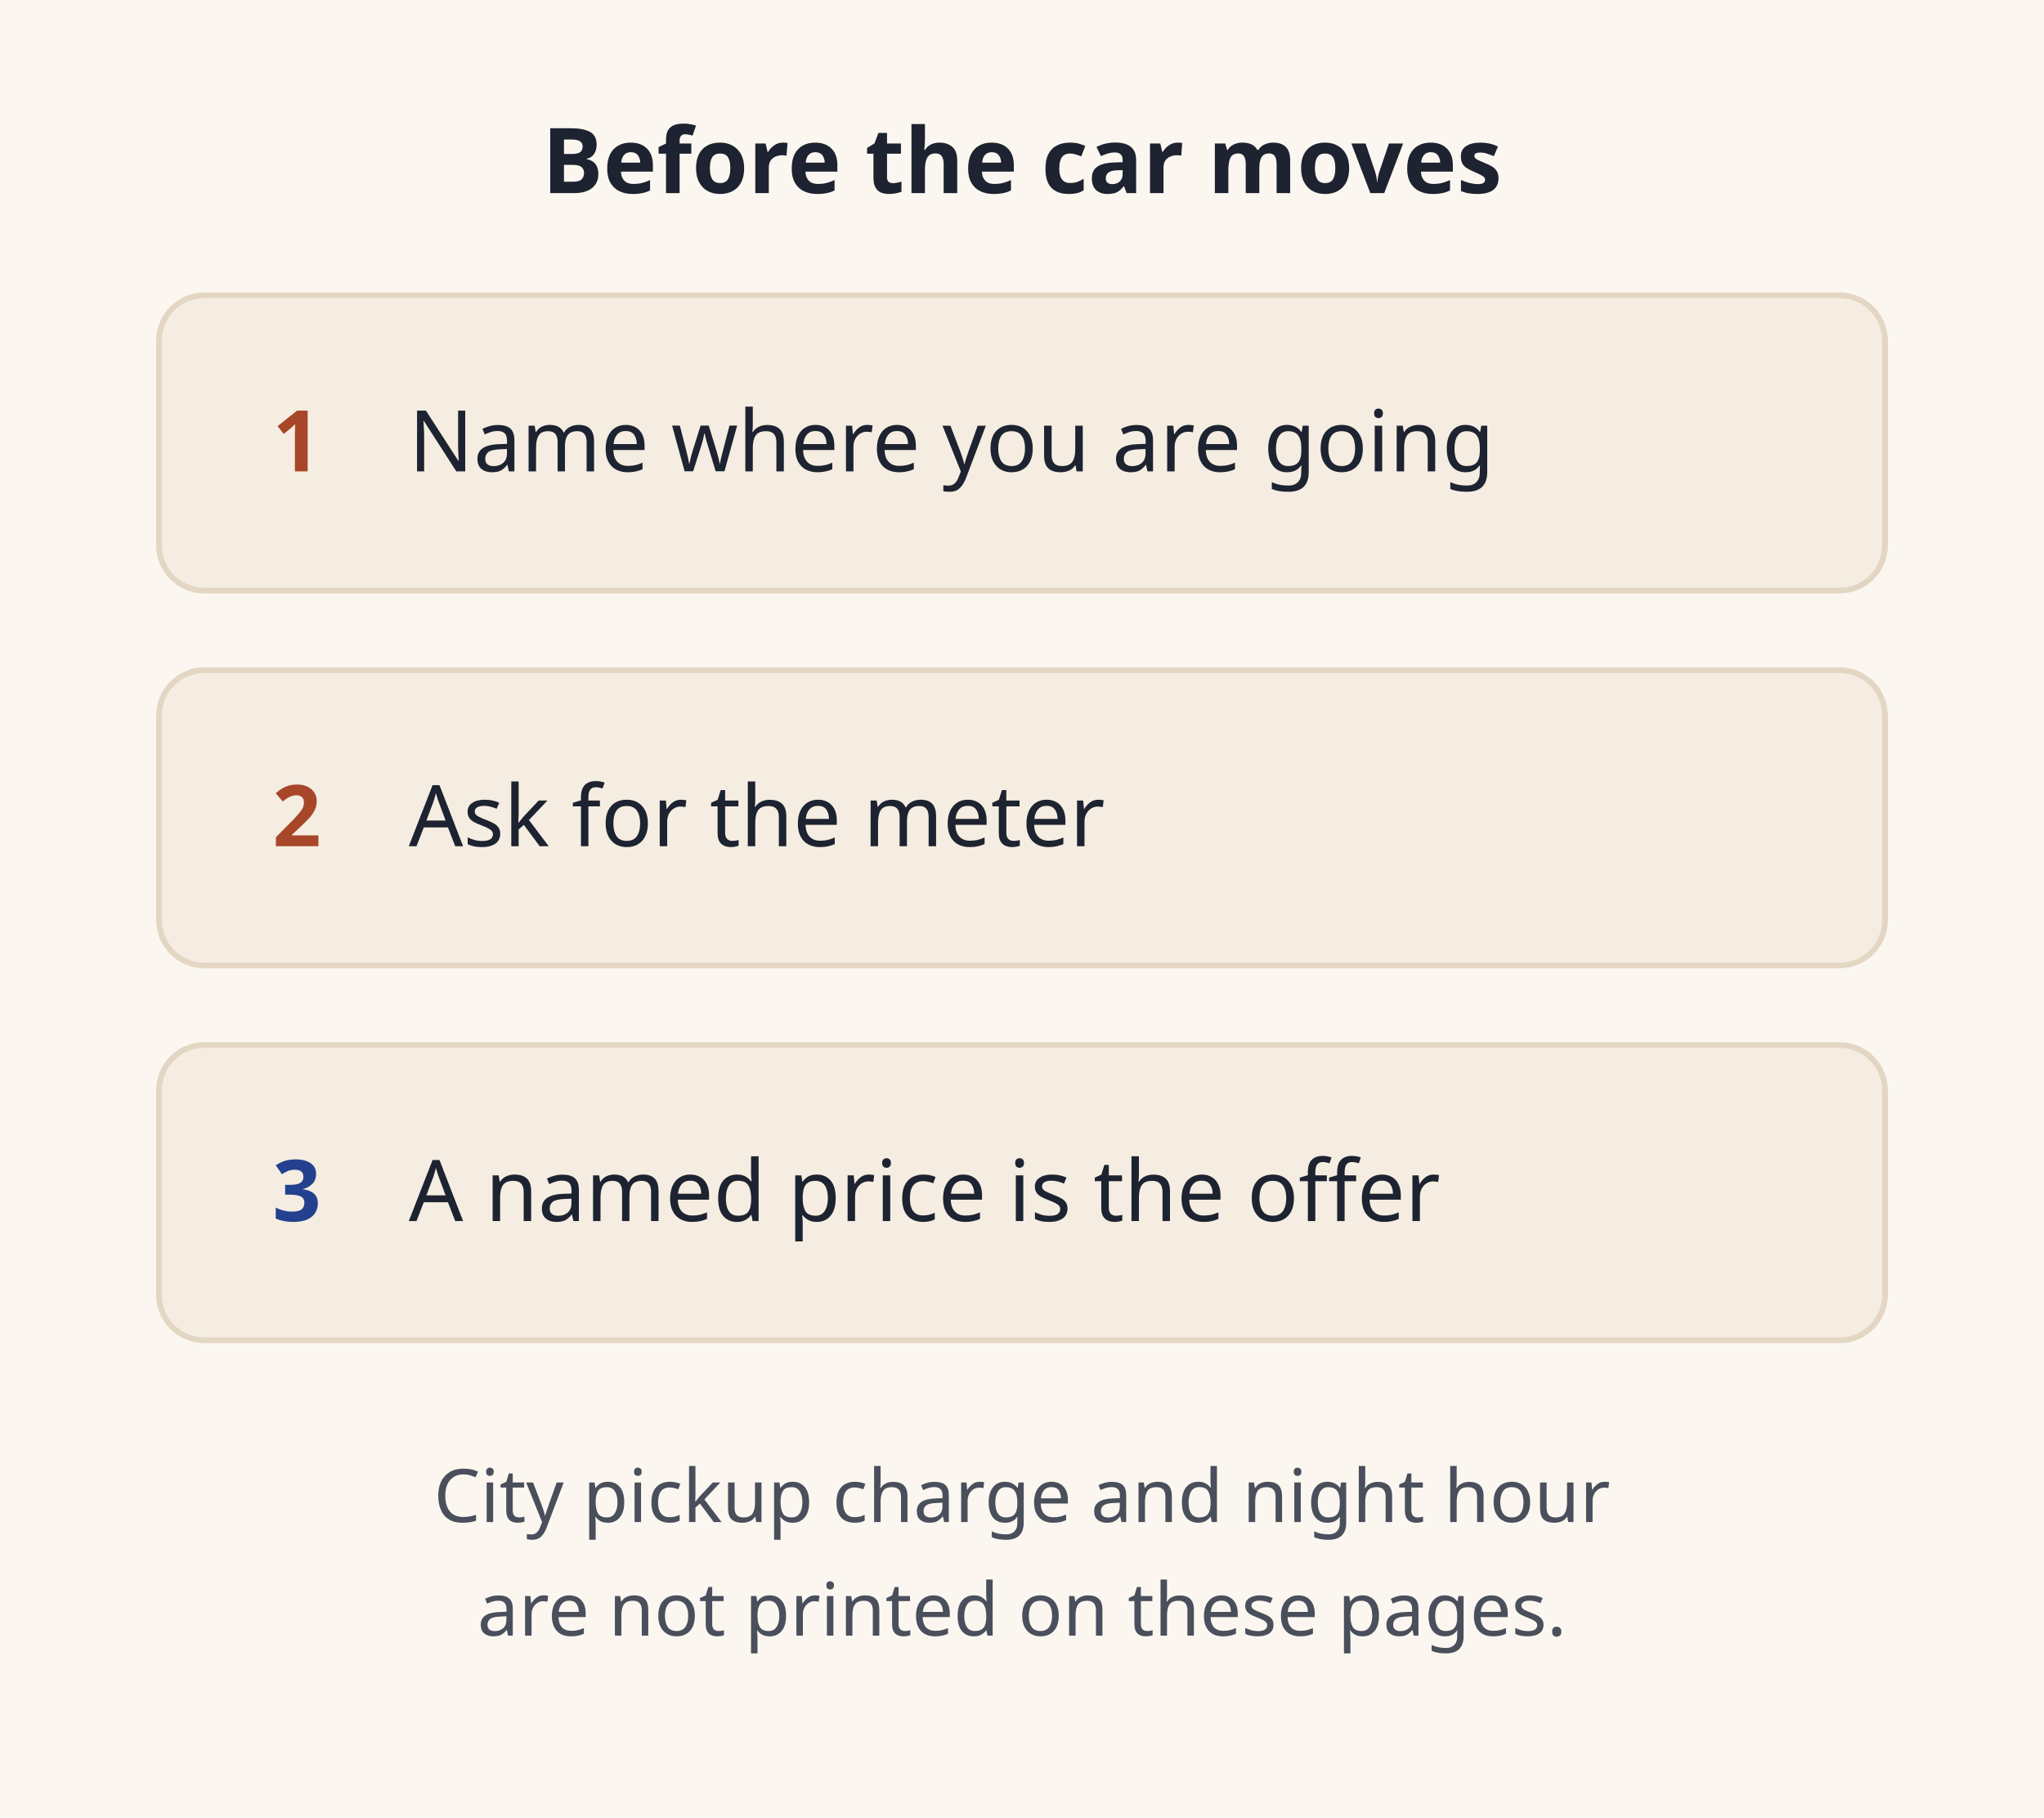
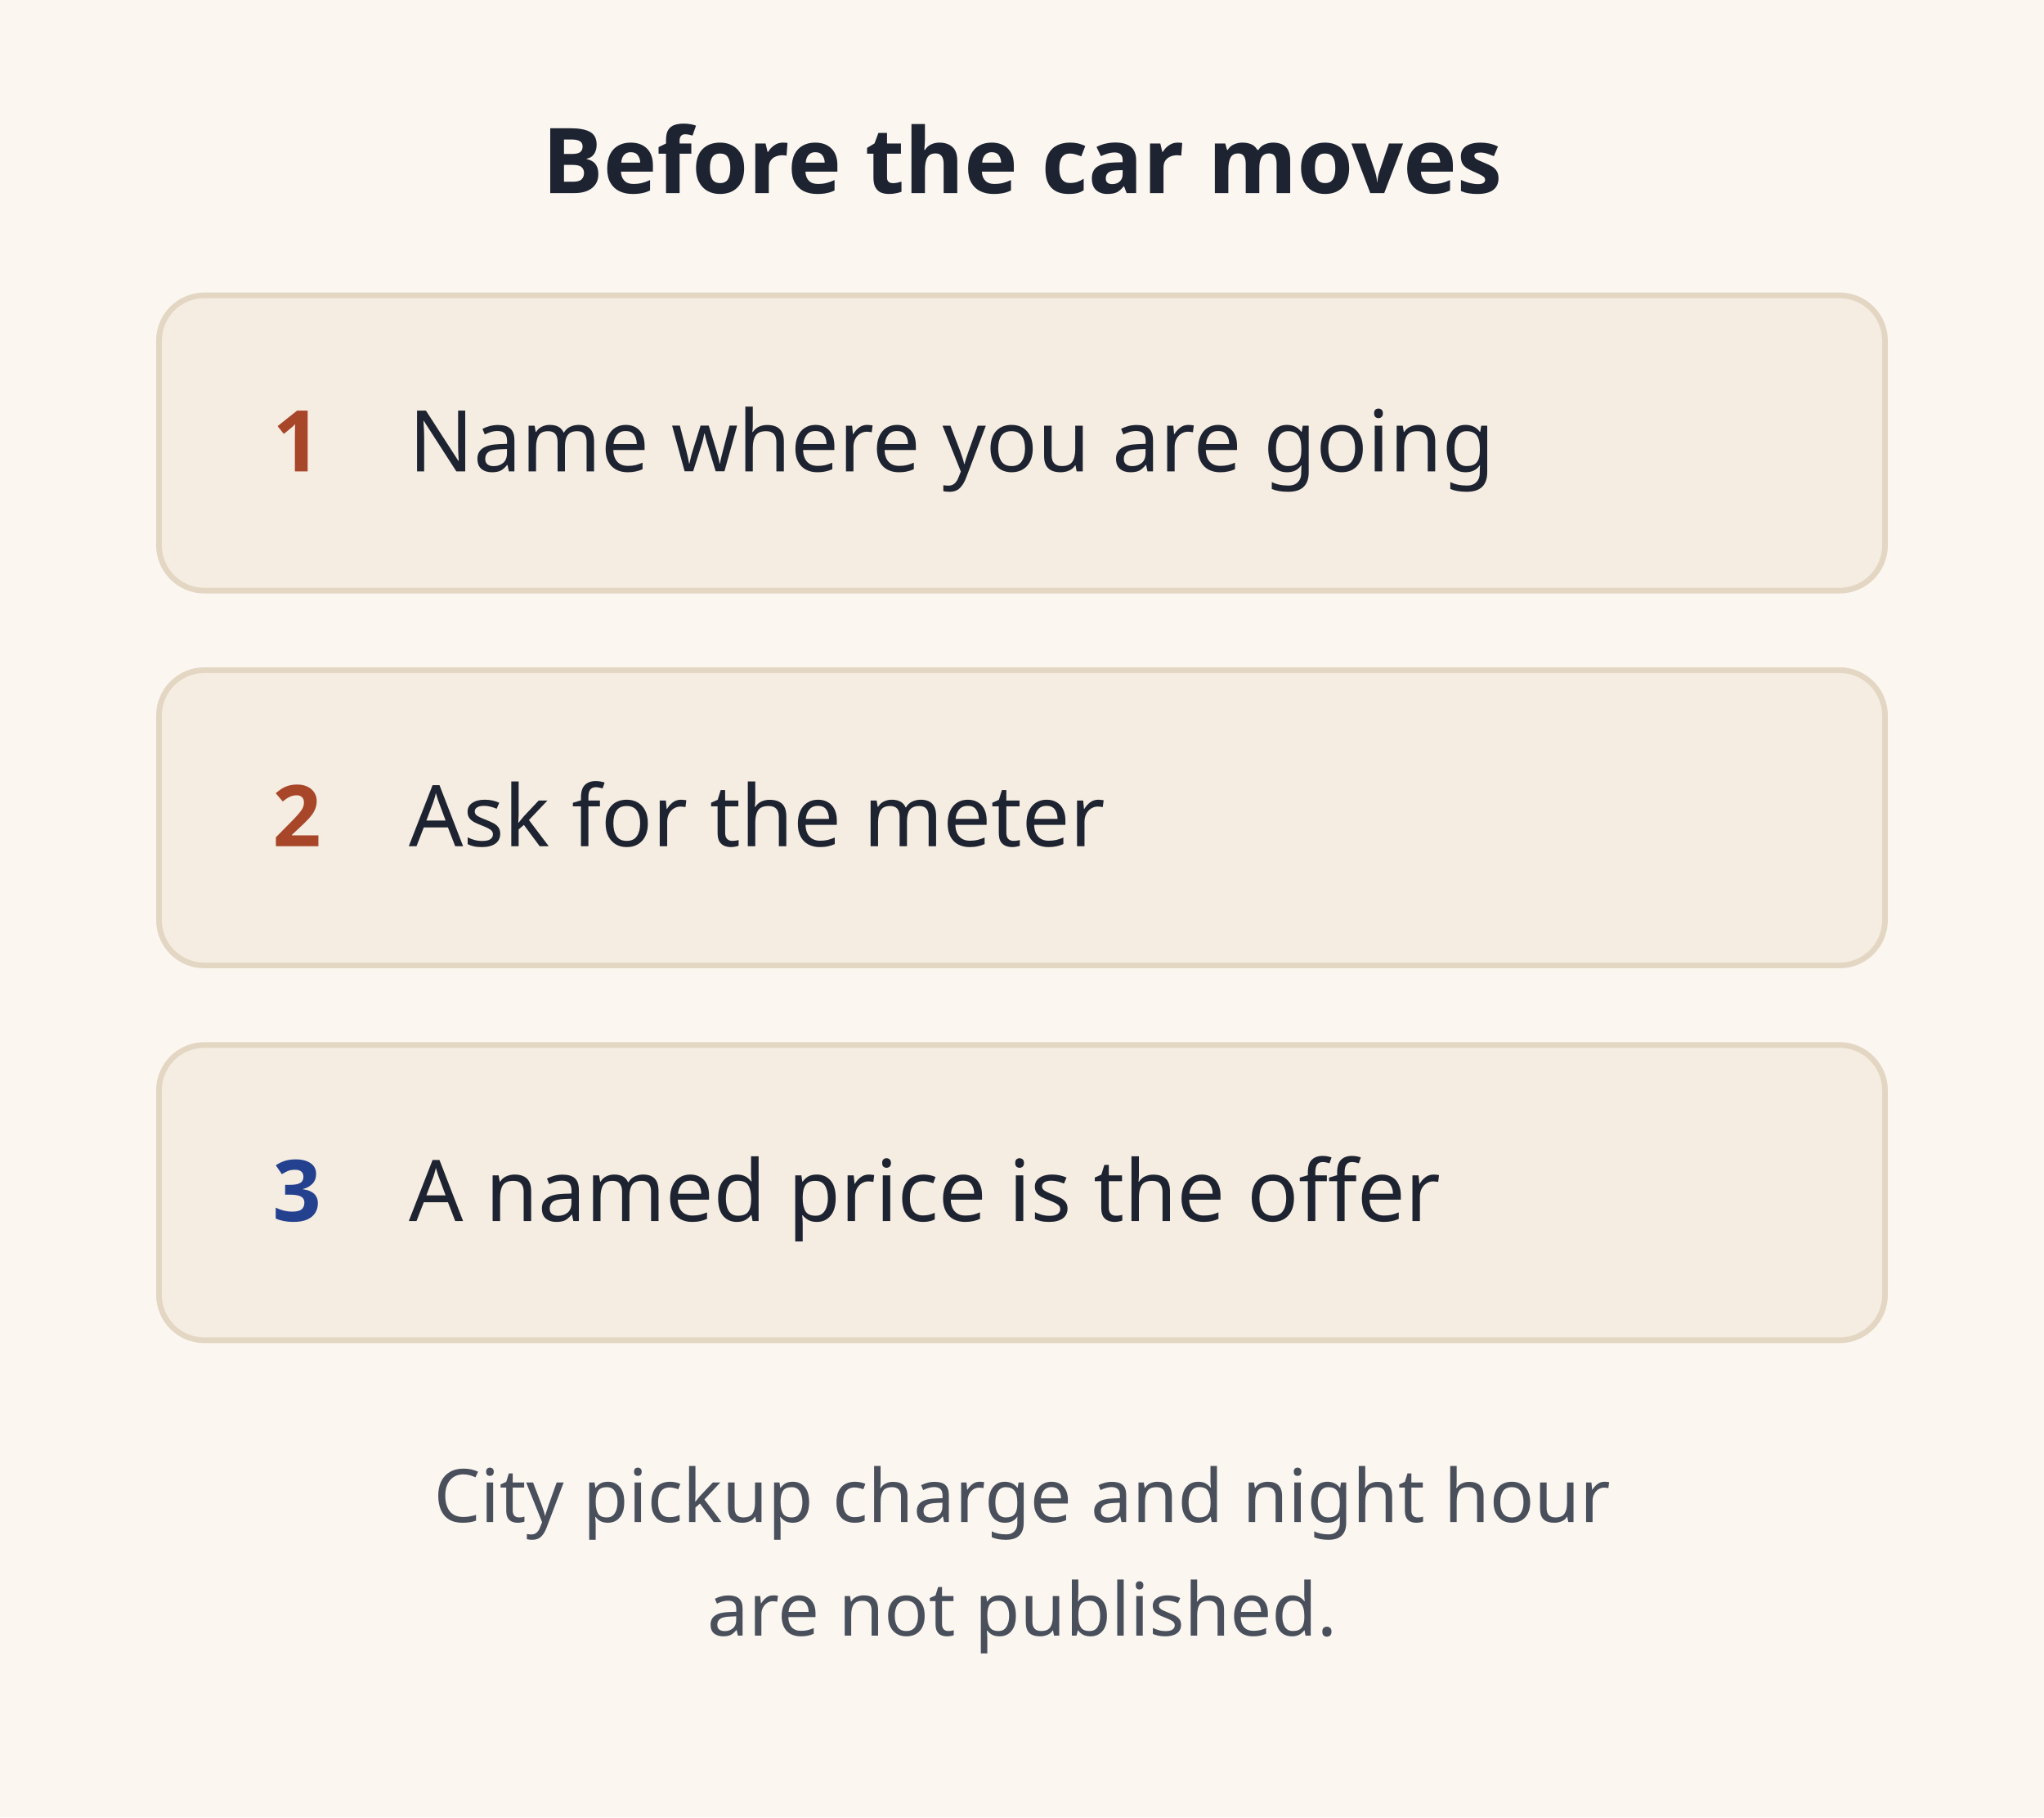
<svg viewBox="0 0 360 320">
  <rect width="360" height="320" fill="#FBF7F0" />
  <text x="180" y="34" text-anchor="middle" font-family="sans-serif" font-size="16" font-weight="600" fill="#1D2330">Before the car moves</text>
  <rect x="28" y="52" width="304" height="52" rx="8" fill="#F5EDE1" stroke="#E3D6C3" />
  <text x="48" y="83" font-family="sans-serif" font-size="15" font-weight="600" fill="#A8462A">1</text>
  <text x="72" y="83" font-family="sans-serif" font-size="15" fill="#1D2330">Name where you are going</text>
  <rect x="28" y="118" width="304" height="52" rx="8" fill="#F5EDE1" stroke="#E3D6C3" />
  <text x="48" y="149" font-family="sans-serif" font-size="15" font-weight="600" fill="#A8462A">2</text>
  <text x="72" y="149" font-family="sans-serif" font-size="15" fill="#1D2330">Ask for the meter</text>
  <rect x="28" y="184" width="304" height="52" rx="8" fill="#F5EDE1" stroke="#E3D6C3" />
  <text x="48" y="215" font-family="sans-serif" font-size="15" font-weight="600" fill="#24418F">3</text>
  <text x="72" y="215" font-family="sans-serif" font-size="15" fill="#1D2330">A named price is the offer</text>
  <text x="180" y="268" text-anchor="middle" font-family="sans-serif" font-size="13" fill="#4A4F5C">City pickup charge and night hour</text>
-   <text x="180" y="288" text-anchor="middle" font-family="sans-serif" font-size="13" fill="#4A4F5C">are not printed on these pages.</text>
+   <text x="180" y="288" text-anchor="middle" font-family="sans-serif" font-size="13" fill="#4A4F5C">are not published.</text>
</svg>
